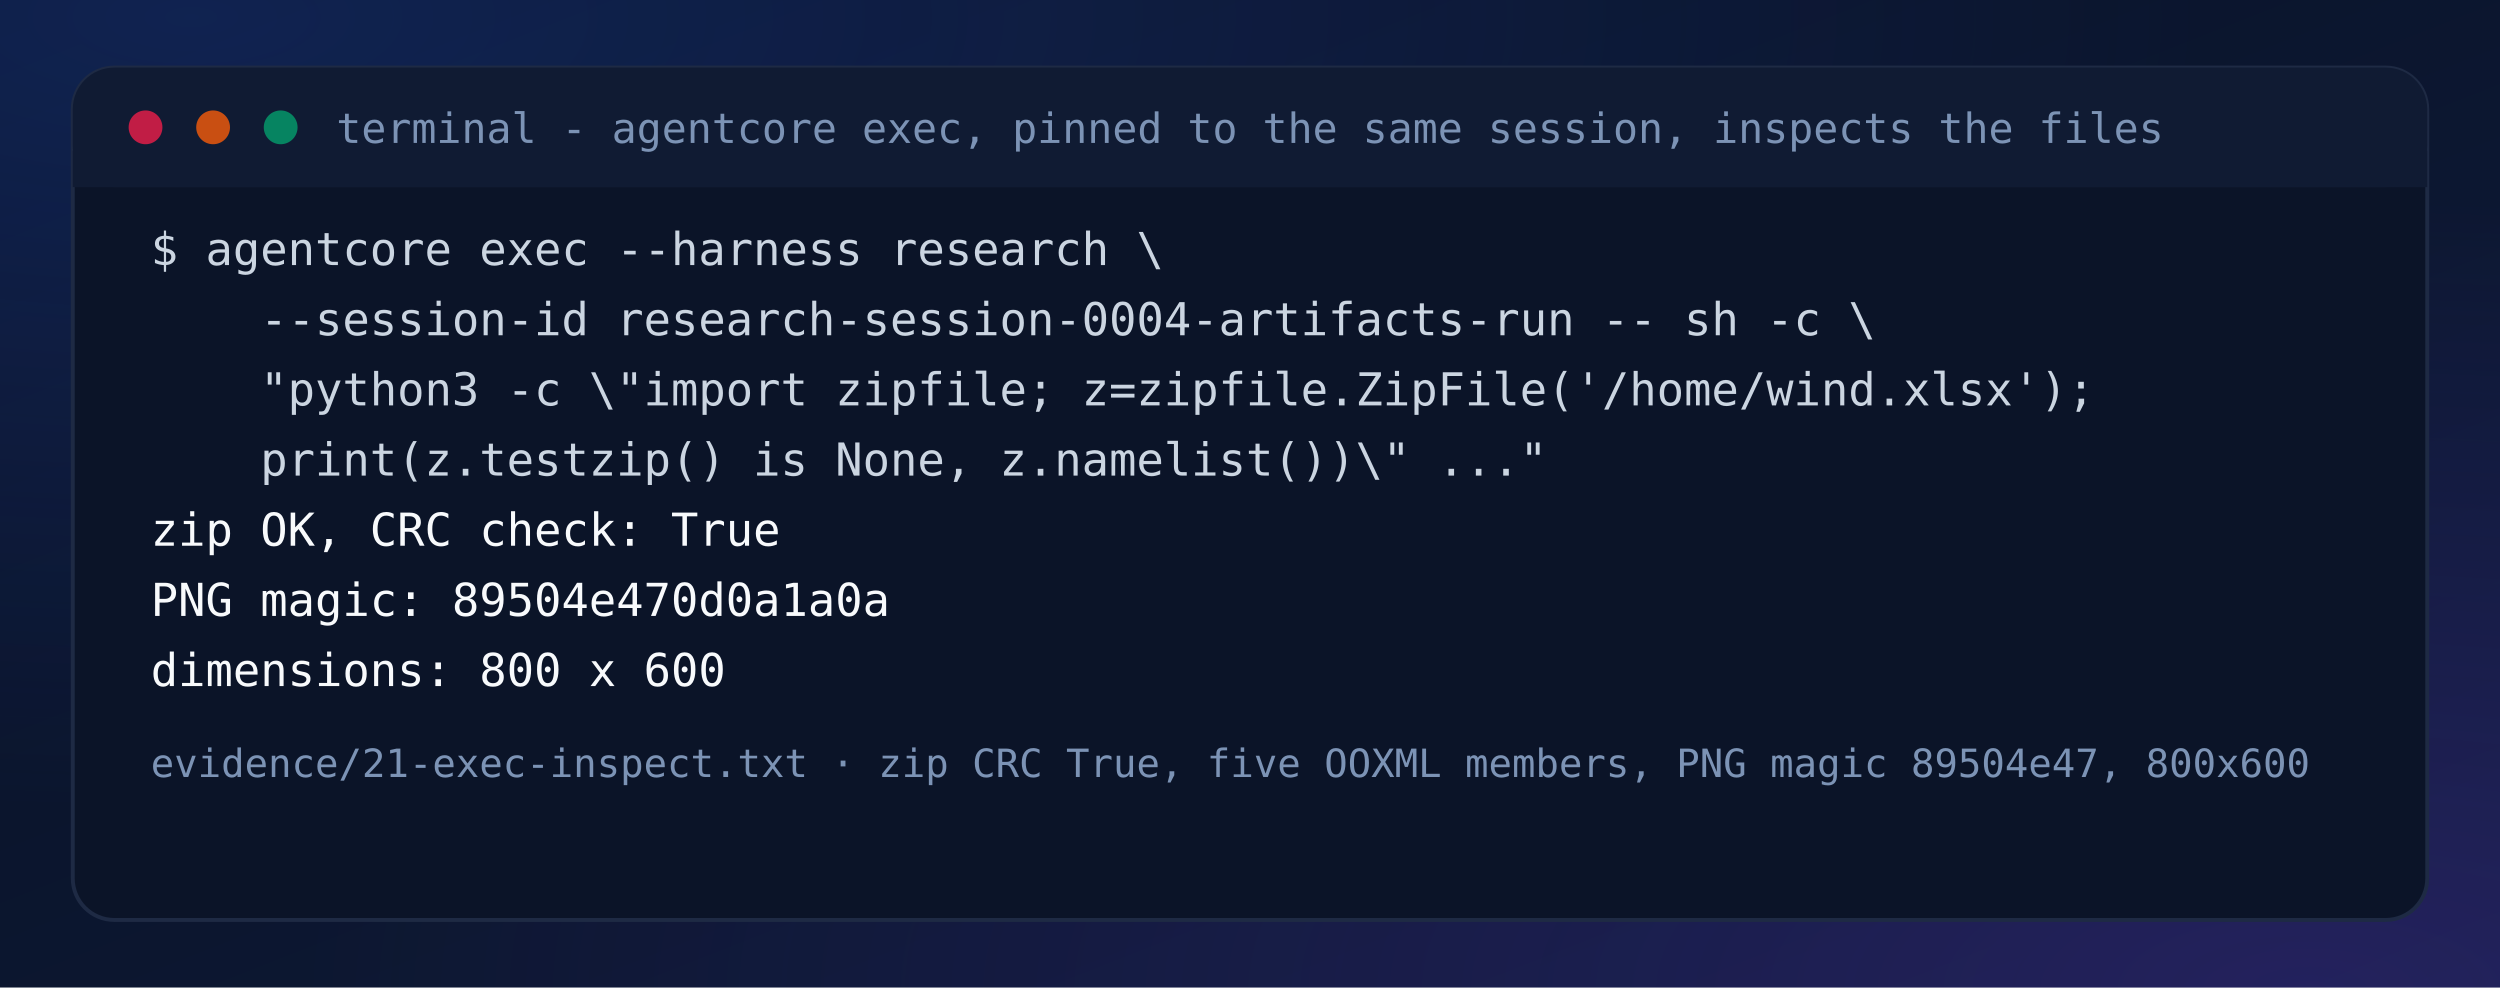
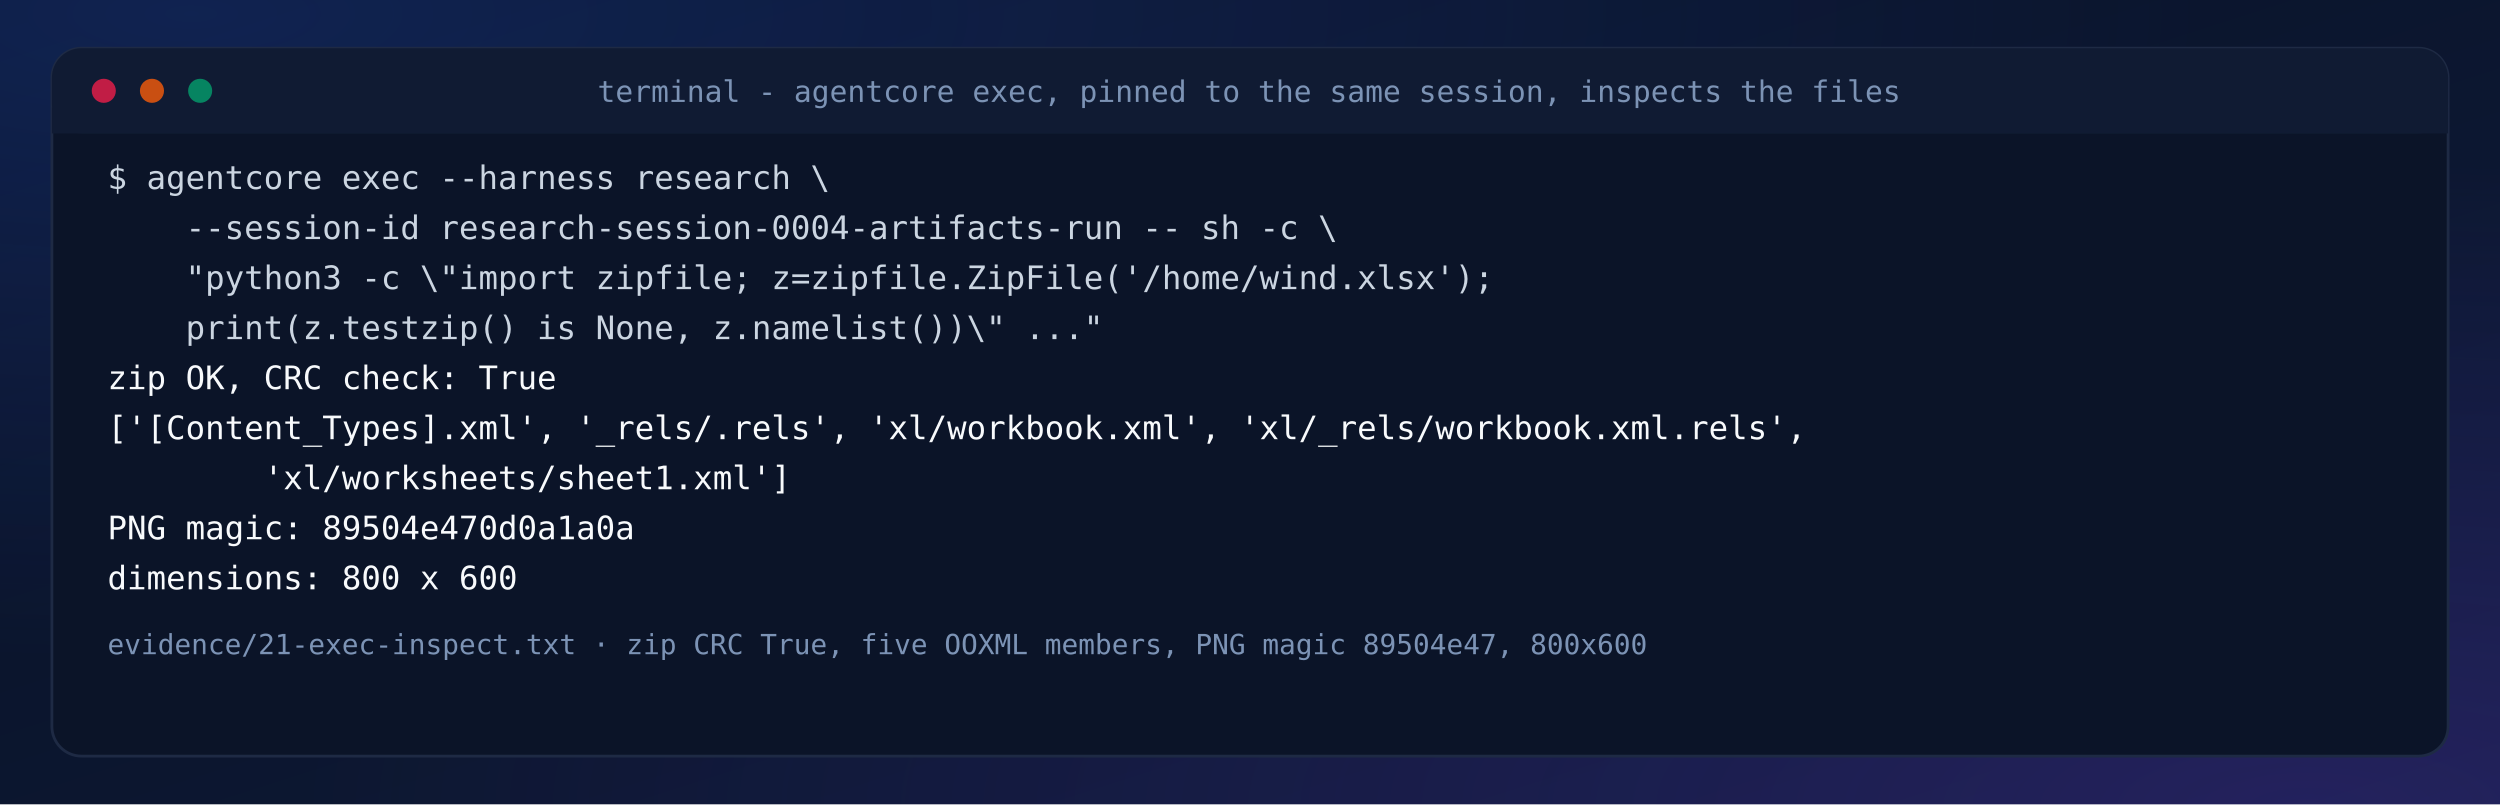
- <svg xmlns="http://www.w3.org/2000/svg" viewBox="0 0 962 380" width="962" height="380" role="img">
+ <svg xmlns="http://www.w3.org/2000/svg" viewBox="0 0 1349 434" width="1349" height="434" role="img">
  <defs>
    <linearGradient id="bg" x1="0" y1="0" x2="1" y2="1">
      <stop offset="0" stop-color="#0a1024" />
      <stop offset="1" stop-color="#0d1c3a" />
    </linearGradient>
    <radialGradient id="g1" cx="0.08" cy="0.02" r="0.8">
      <stop offset="0" stop-color="#2563eb" stop-opacity="0.22" />
      <stop offset="1" stop-color="#2563eb" stop-opacity="0" />
    </radialGradient>
    <radialGradient id="g2" cx="0.92" cy="1.0" r="0.8">
      <stop offset="0" stop-color="#7c3aed" stop-opacity="0.20" />
      <stop offset="1" stop-color="#7c3aed" stop-opacity="0" />
    </radialGradient>
  </defs>
-   <rect width="962" height="380" fill="url(#bg)" />
-   <rect width="962" height="380" fill="url(#g1)" />
-   <rect width="962" height="380" fill="url(#g2)" />
-   <rect x="28" y="26" width="906" height="328" rx="16" fill="#0b1428" stroke="#1e2a44" stroke-width="1.5" />
-   <rect x="28" y="26" width="906" height="46" rx="16" fill="#101b33" />
-   <rect x="28" y="58" width="906" height="14" fill="#101b33" />
+   <rect width="1349" height="434" fill="url(#bg)" />
+   <rect width="1349" height="434" fill="url(#g1)" />
+   <rect width="1349" height="434" fill="url(#g2)" />
+   <rect x="28" y="26" width="1293" height="382" rx="16" fill="#0b1428" stroke="#1e2a44" stroke-width="1.5" />
+   <rect x="28" y="26" width="1293" height="46" rx="16" fill="#101b33" />
+   <rect x="28" y="58" width="1293" height="14" fill="#101b33" />
  <circle cx="56" cy="49" r="6.5" fill="#e11d48" opacity="0.85" />
  <circle cx="82" cy="49" r="6.5" fill="#ea580c" opacity="0.85" />
  <circle cx="108" cy="49" r="6.5" fill="#059669" opacity="0.85" />
-   <text x="481" y="55" font-family="ui-monospace, SFMono-Regular, Menlo, Consolas, monospace" font-size="16" fill="#7c93b5" text-anchor="middle">terminal - agentcore exec, pinned to the same session, inspects the files</text>
+   <text x="674" y="55" font-family="ui-monospace, SFMono-Regular, Menlo, Consolas, monospace" font-size="16" fill="#7c93b5" text-anchor="middle">terminal - agentcore exec, pinned to the same session, inspects the files</text>
  <text x="58" y="102" font-family="ui-monospace, SFMono-Regular, Menlo, Consolas, monospace" font-size="17.5" fill="#cbd5e1" xml:space="preserve">$ agentcore exec --harness research \</text>
  <text x="58" y="129" font-family="ui-monospace, SFMono-Regular, Menlo, Consolas, monospace" font-size="17.5" fill="#cbd5e1" xml:space="preserve">    --session-id research-session-0004-artifacts-run -- sh -c \</text>
  <text x="58" y="156" font-family="ui-monospace, SFMono-Regular, Menlo, Consolas, monospace" font-size="17.5" fill="#cbd5e1" xml:space="preserve">    "python3 -c \"import zipfile; z=zipfile.ZipFile('/home/wind.xlsx');</text>
  <text x="58" y="183" font-family="ui-monospace, SFMono-Regular, Menlo, Consolas, monospace" font-size="17.5" fill="#cbd5e1" xml:space="preserve">    print(z.testzip() is None, z.namelist())\" ..."</text>
  <text x="58" y="210" font-family="ui-monospace, SFMono-Regular, Menlo, Consolas, monospace" font-size="17.5" fill="#f8fafc" xml:space="preserve">zip OK, CRC check: True</text>
-   <text x="58" y="237" font-family="ui-monospace, SFMono-Regular, Menlo, Consolas, monospace" font-size="17.5" fill="#f8fafc" xml:space="preserve">PNG magic: 89504e470d0a1a0a</text>
-   <text x="58" y="264" font-family="ui-monospace, SFMono-Regular, Menlo, Consolas, monospace" font-size="17.5" fill="#f8fafc" xml:space="preserve">dimensions: 800 x 600</text>
-   <text x="58" y="299" font-family="ui-monospace, SFMono-Regular, Menlo, Consolas, monospace" font-size="15" fill="#7c93b5">evidence/21-exec-inspect.txt · zip CRC True, five OOXML members, PNG magic 89504e47, 800x600</text>
+   <text x="58" y="237" font-family="ui-monospace, SFMono-Regular, Menlo, Consolas, monospace" font-size="17.5" fill="#f8fafc" xml:space="preserve">['[Content_Types].xml', '_rels/.rels', 'xl/workbook.xml', 'xl/_rels/workbook.xml.rels',</text>
+   <text x="58" y="264" font-family="ui-monospace, SFMono-Regular, Menlo, Consolas, monospace" font-size="17.5" fill="#f8fafc" xml:space="preserve">        'xl/worksheets/sheet1.xml']</text>
+   <text x="58" y="291" font-family="ui-monospace, SFMono-Regular, Menlo, Consolas, monospace" font-size="17.5" fill="#f8fafc" xml:space="preserve">PNG magic: 89504e470d0a1a0a</text>
+   <text x="58" y="318" font-family="ui-monospace, SFMono-Regular, Menlo, Consolas, monospace" font-size="17.5" fill="#f8fafc" xml:space="preserve">dimensions: 800 x 600</text>
+   <text x="58" y="353" font-family="ui-monospace, SFMono-Regular, Menlo, Consolas, monospace" font-size="15" fill="#7c93b5">evidence/21-exec-inspect.txt · zip CRC True, five OOXML members, PNG magic 89504e47, 800x600</text>
</svg>
